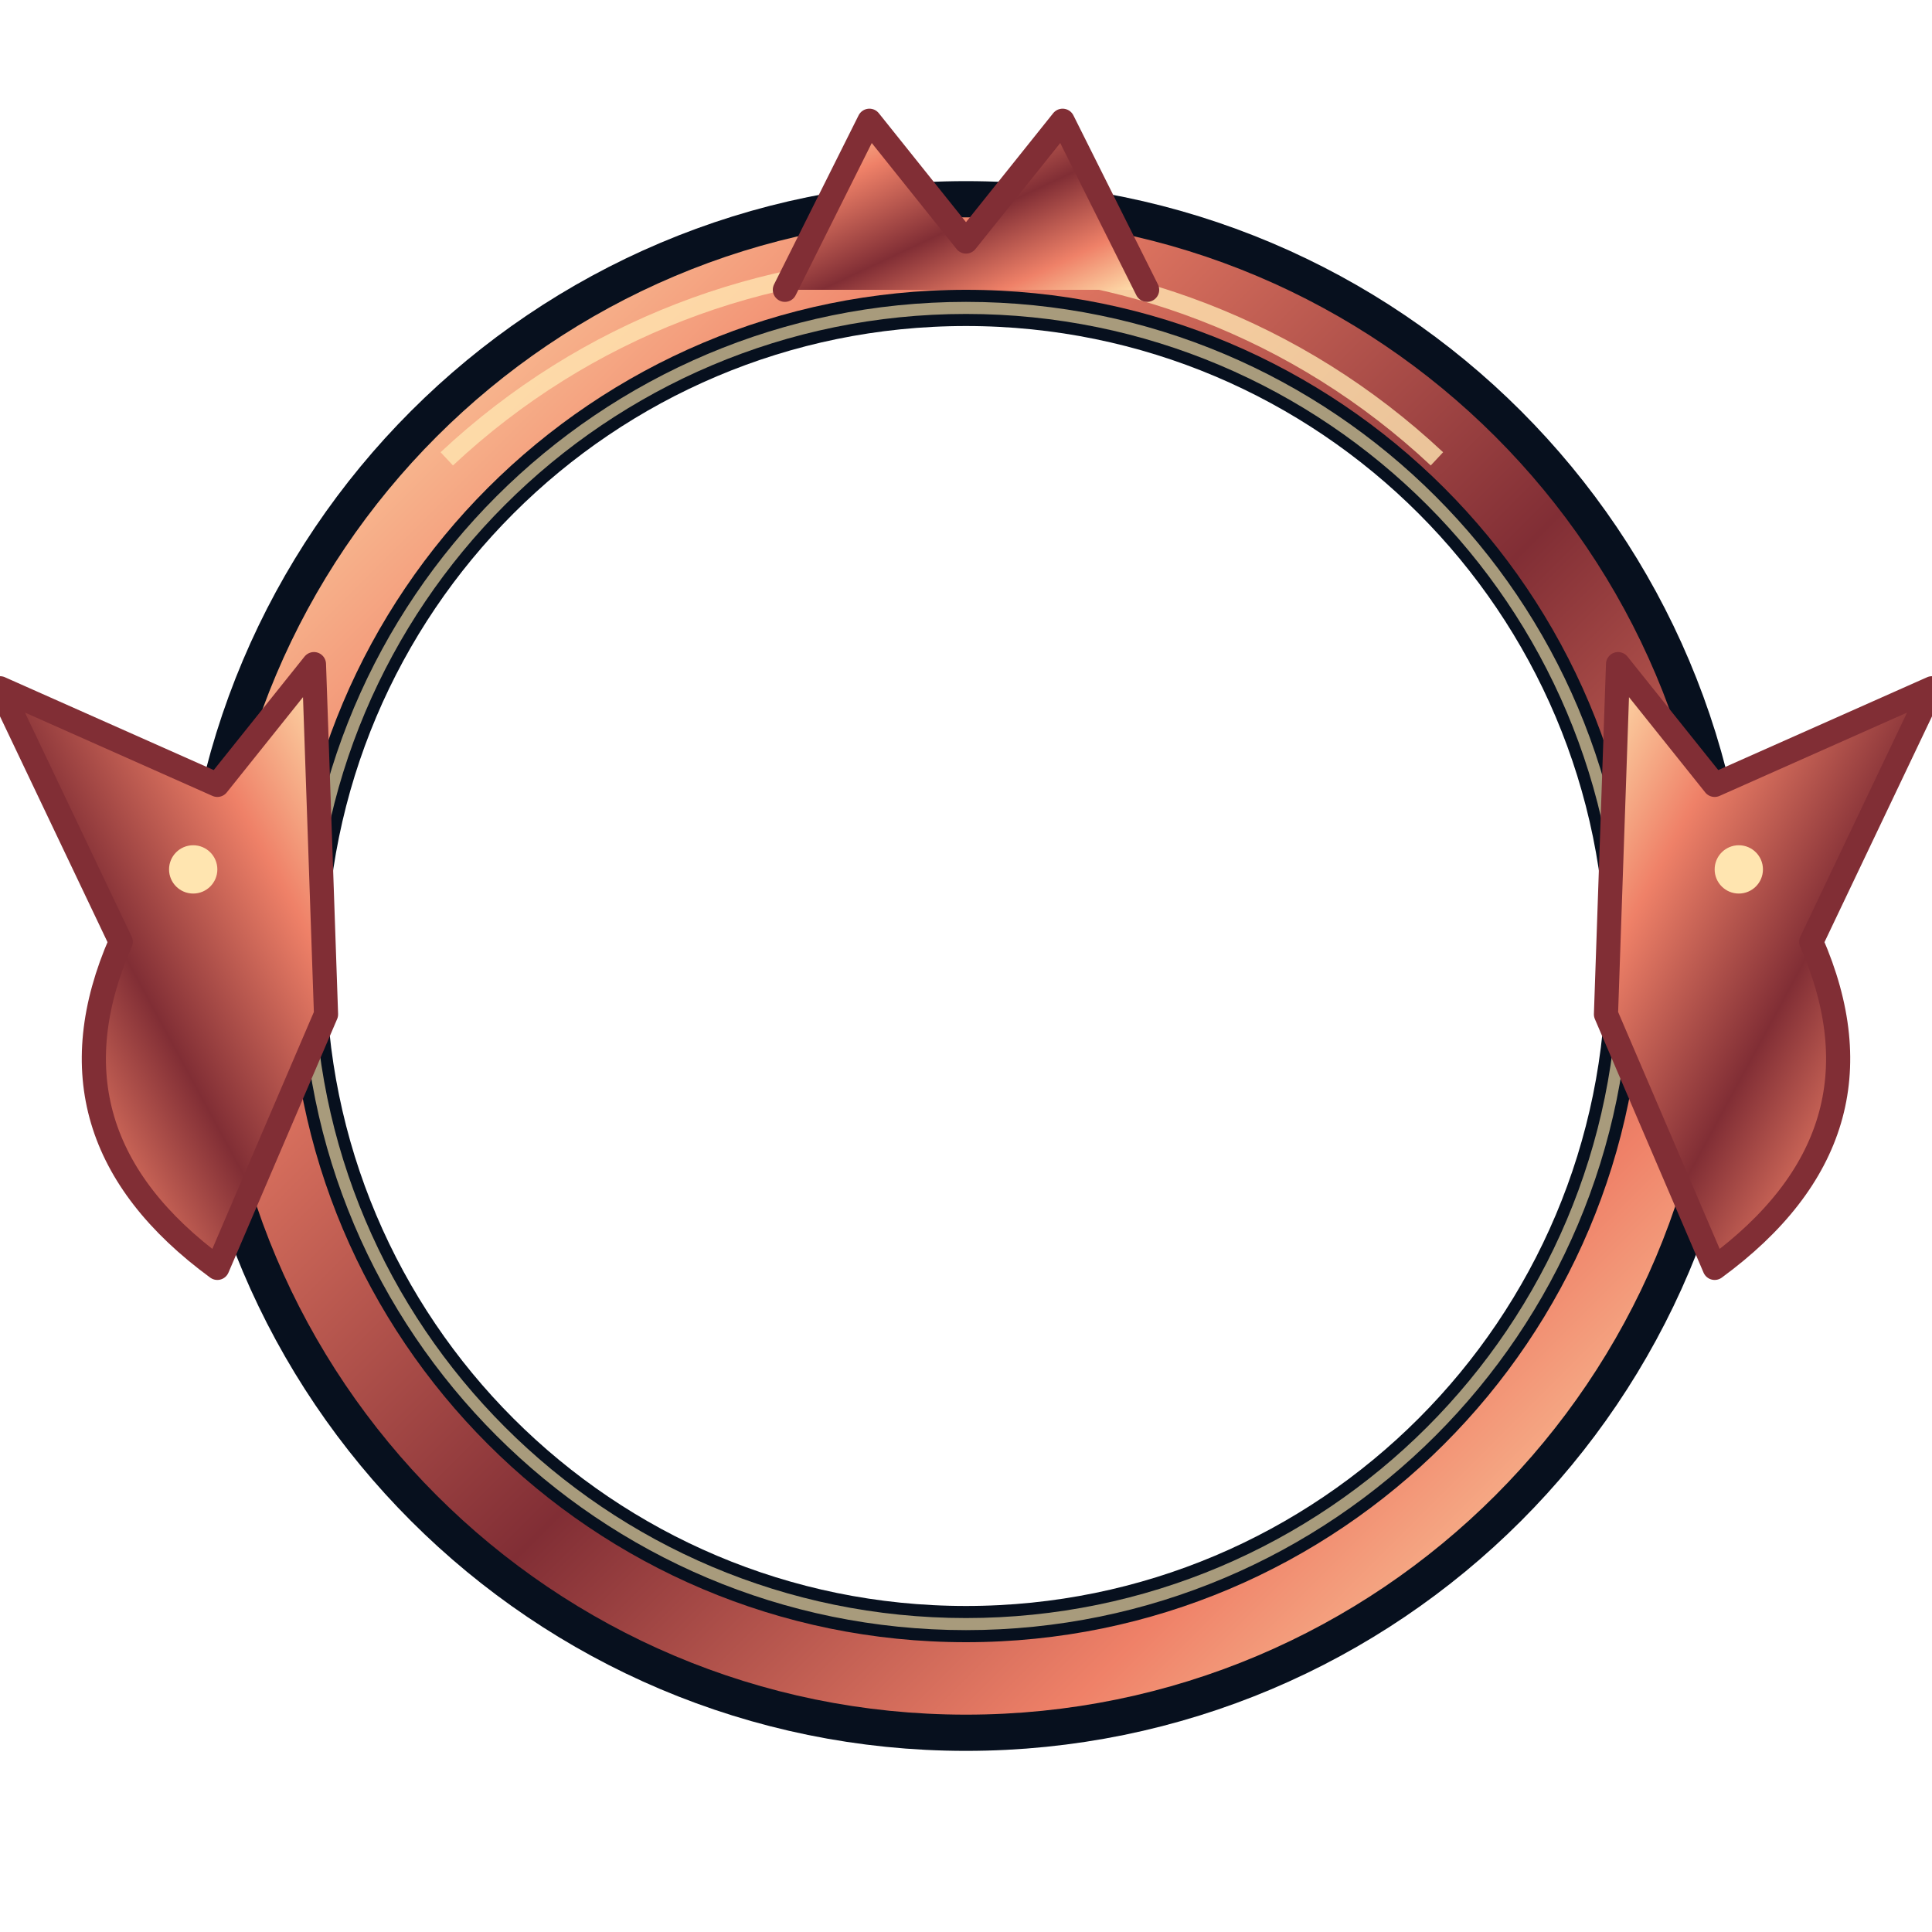
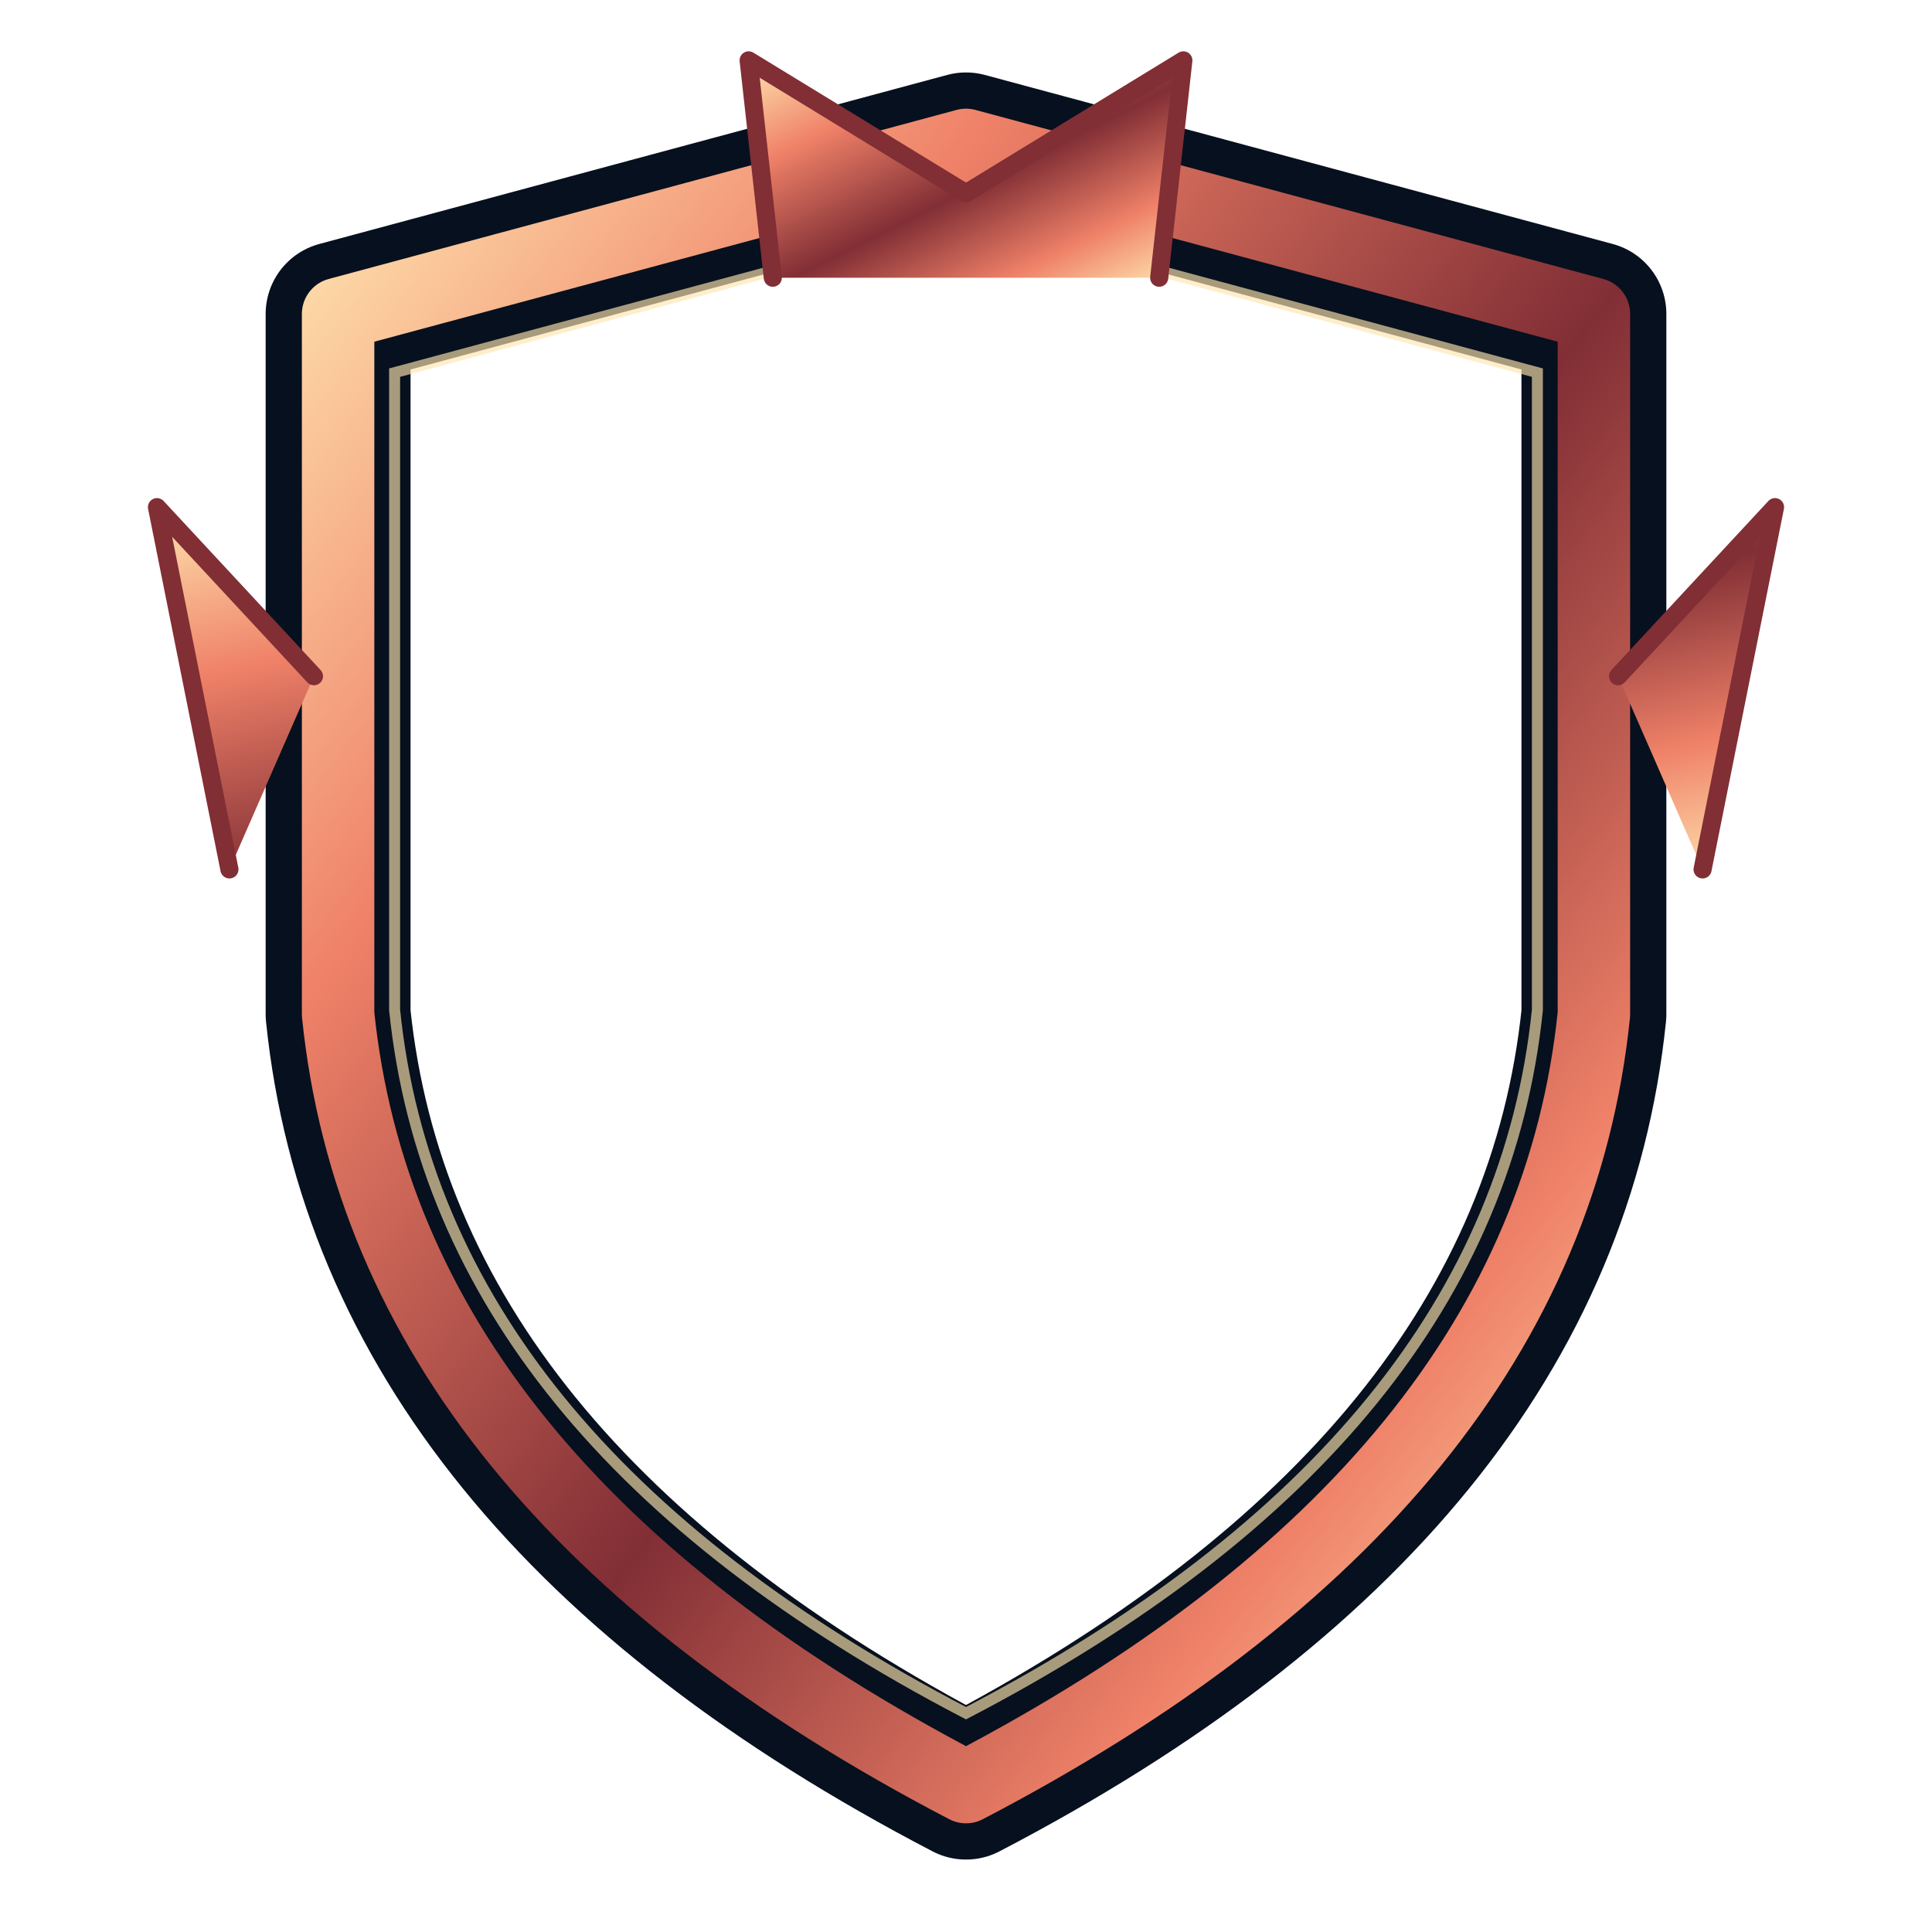
<svg xmlns="http://www.w3.org/2000/svg" viewBox="0 0 160 160">
  <defs>
    <linearGradient id="metal" x1="0" y1="0" x2="1" y2="1">
      <stop stop-color="#ffe5b0" />
      <stop offset=".25" stop-color="#ef8168" />
      <stop offset=".55" stop-color="#812e35" />
      <stop offset=".8" stop-color="#ef8168" />
      <stop offset="1" stop-color="#ffe5b0" />
    </linearGradient>
  </defs>
-   <circle cx="80" cy="80" r="59" fill="none" stroke="#07101e" stroke-width="12" />
-   <circle cx="80" cy="80" r="59" fill="none" stroke="url(#metal)" stroke-width="6" />
-   <circle cx="80" cy="80" r="54.5" fill="none" stroke="#ffe5b0" stroke-opacity=".65" stroke-width="1" />
-   <path d="M37 38a60 60 0 0 1 82 0" fill="none" stroke="#ffe5b0" stroke-width="1.5" opacity=".8" />
-   <g transform="translate(18 79) scale(-1 1)">
-     <path d="M0 26Q15 15 8-1L18-22l-18 8L-8-24L-9 5z" fill="url(#metal)" stroke="#812e35" stroke-width="2" stroke-linejoin="round" stroke-linecap="round" />
-     <circle cx="2" cy="-7" r="2" fill="#ffe5b0" />
-   </g>
-   <g transform="translate(142 79) scale(1 1)">
-     <path d="M0 26Q15 15 8-1L18-22l-18 8L-8-24L-9 5z" fill="url(#metal)" stroke="#812e35" stroke-width="2" stroke-linejoin="round" stroke-linecap="round" />
-     <circle cx="2" cy="-7" r="2" fill="#ffe5b0" />
-   </g>
-   <path d="M65 24l7-14 8 10 8-10 7 14" fill="url(#metal)" stroke="#812e35" stroke-width="2" stroke-linejoin="round" stroke-linecap="round" />
+   <path d="M28 26L80 12L132 26V84Q128 123 80 148Q32 123 28 84Z" fill="none" stroke="#07101e" stroke-width="12" stroke-linejoin="round" />
+   <path d="M28 26L80 12L132 26V84Q128 123 80 148Q32 123 28 84Z" fill="none" stroke="url(#metal)" stroke-width="6" stroke-linejoin="round" />
+   <path d="M28 26L80 12L132 26V84Q128 123 80 148Q32 123 28 84Z" transform="translate(80 80) scale(.91) translate(-80 -80)" fill="none" stroke="#ffe5b0" stroke-width="1" stroke-opacity=".65" />
+   <path d="M64 23L62 5L80 16L98 5L96 23" fill="url(#metal)" stroke="#812e35" stroke-width="1.5" stroke-linejoin="round" stroke-linecap="round" />
+   <path d="M26 56L13 42L19 72M134 56L147 42L141 72" fill="url(#metal)" stroke="#812e35" stroke-width="1.5" stroke-linejoin="round" stroke-linecap="round" />
</svg>
